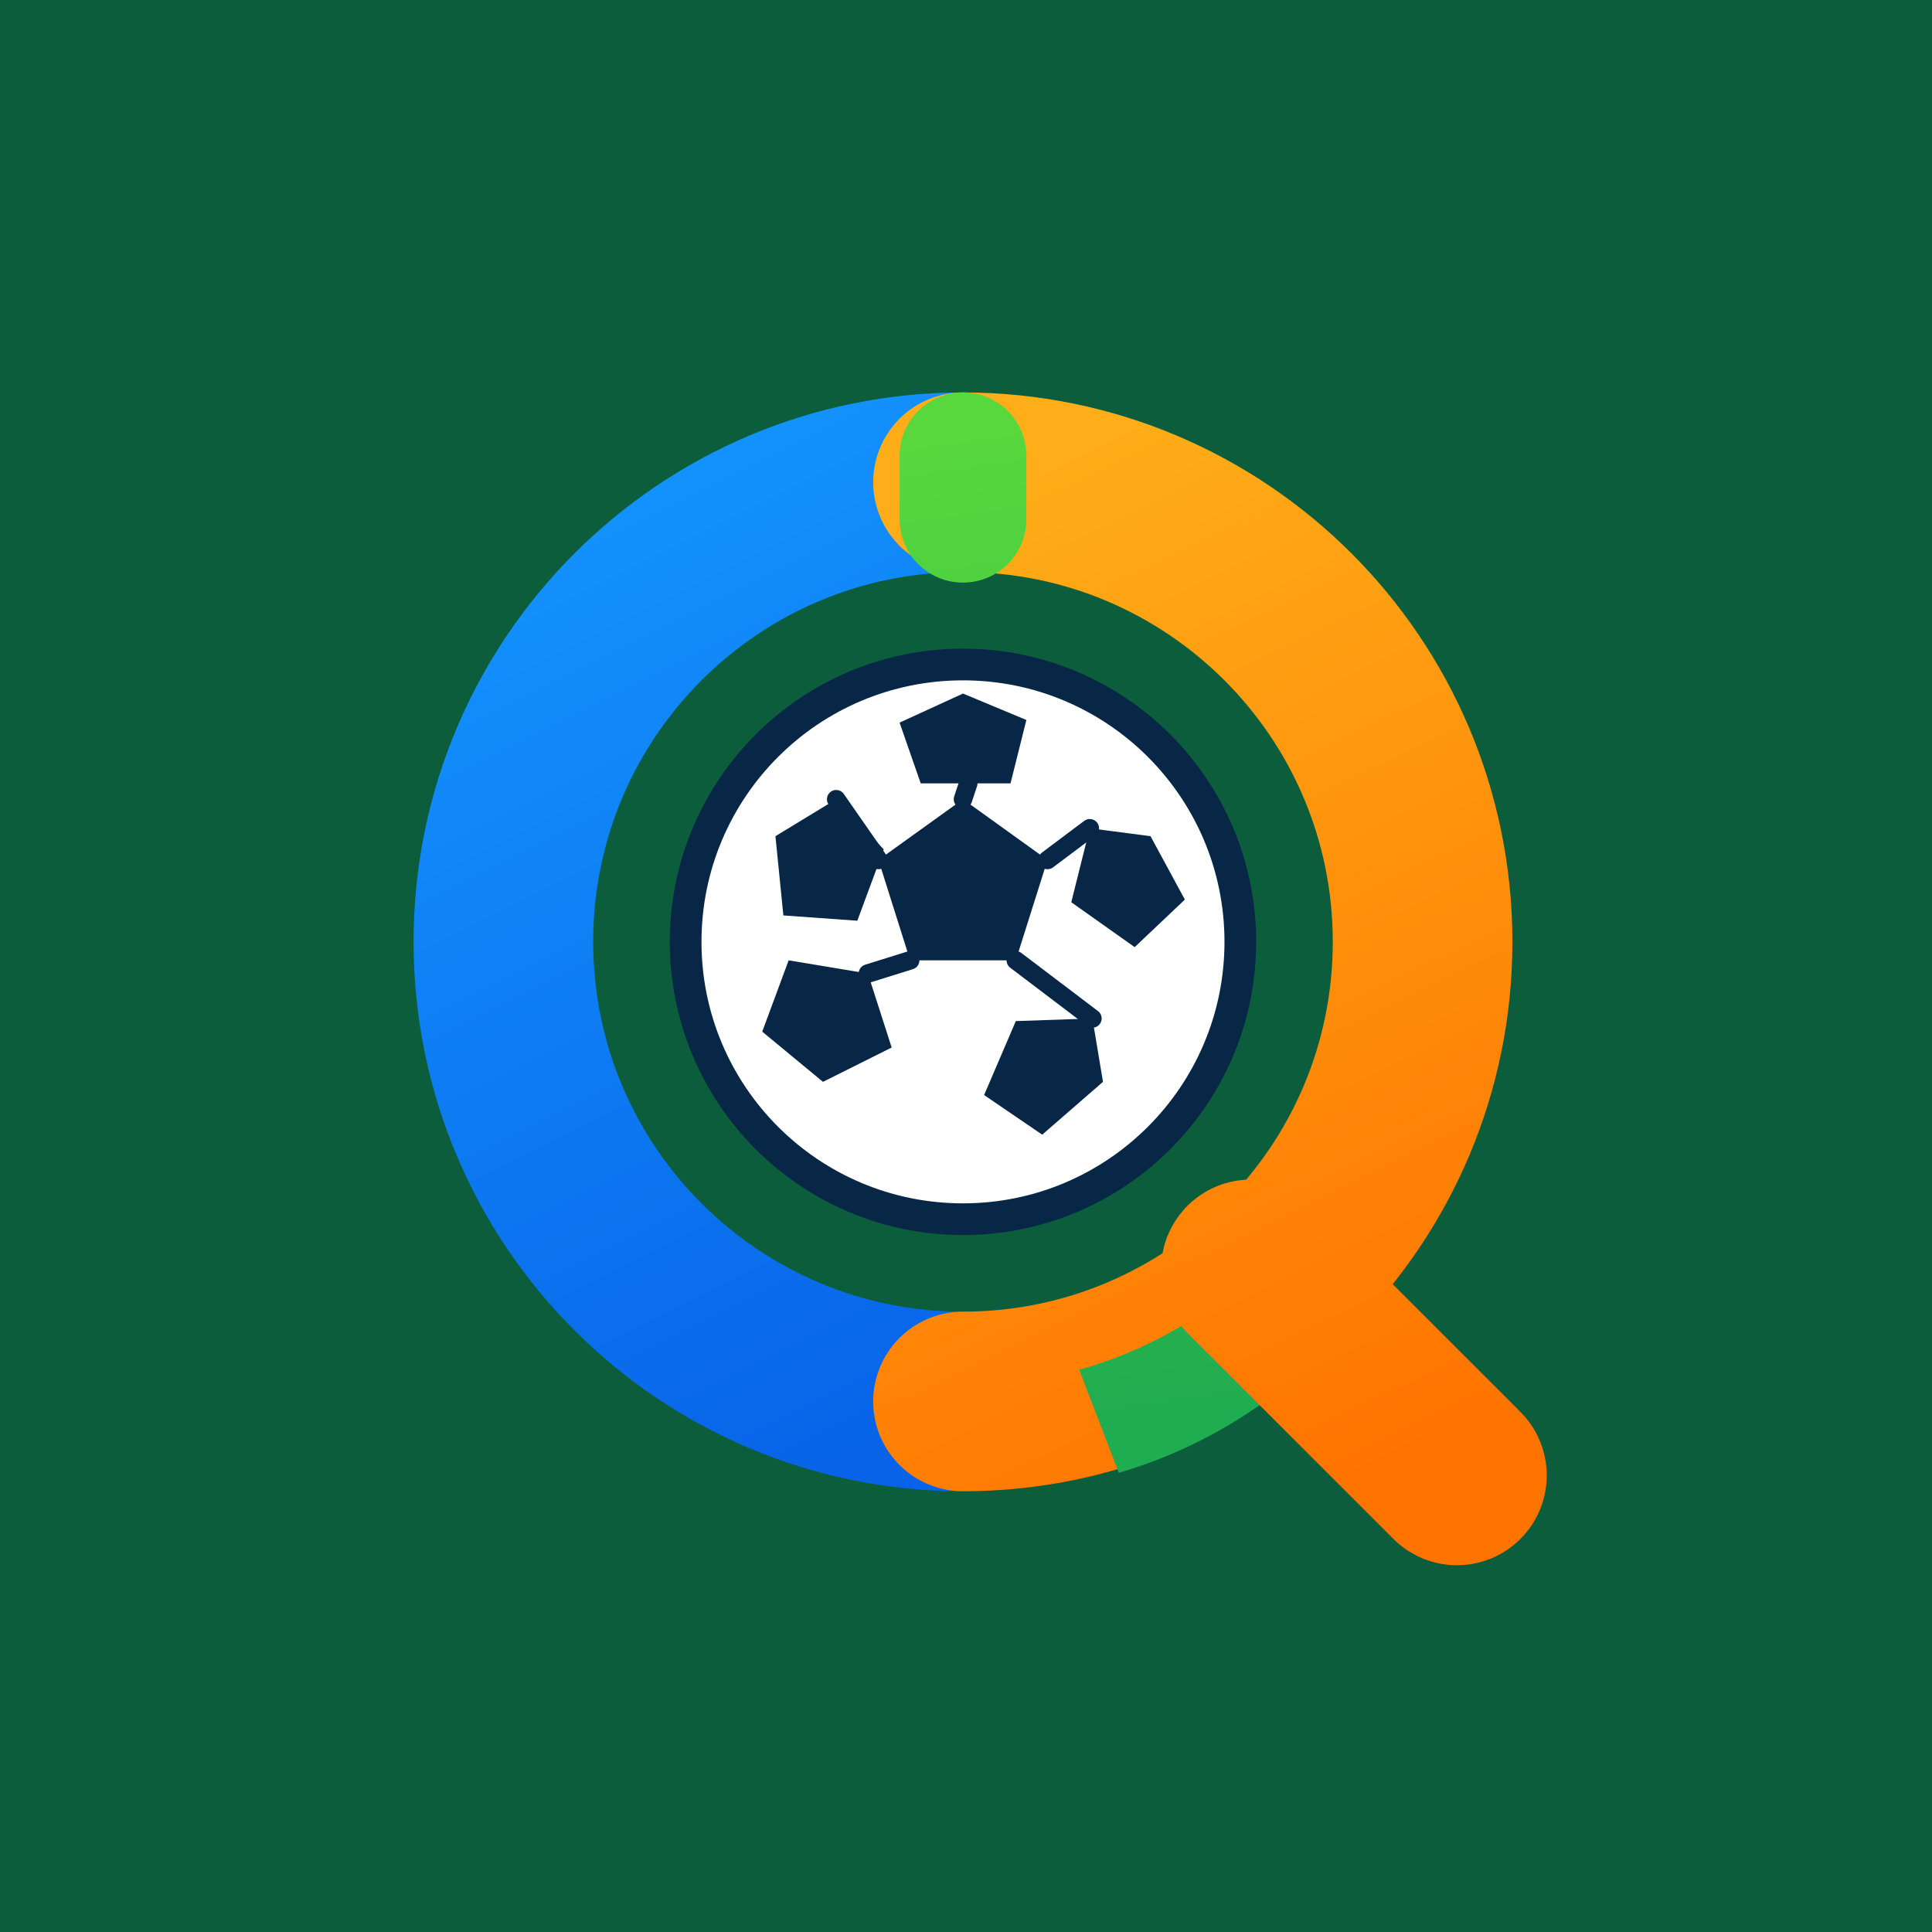
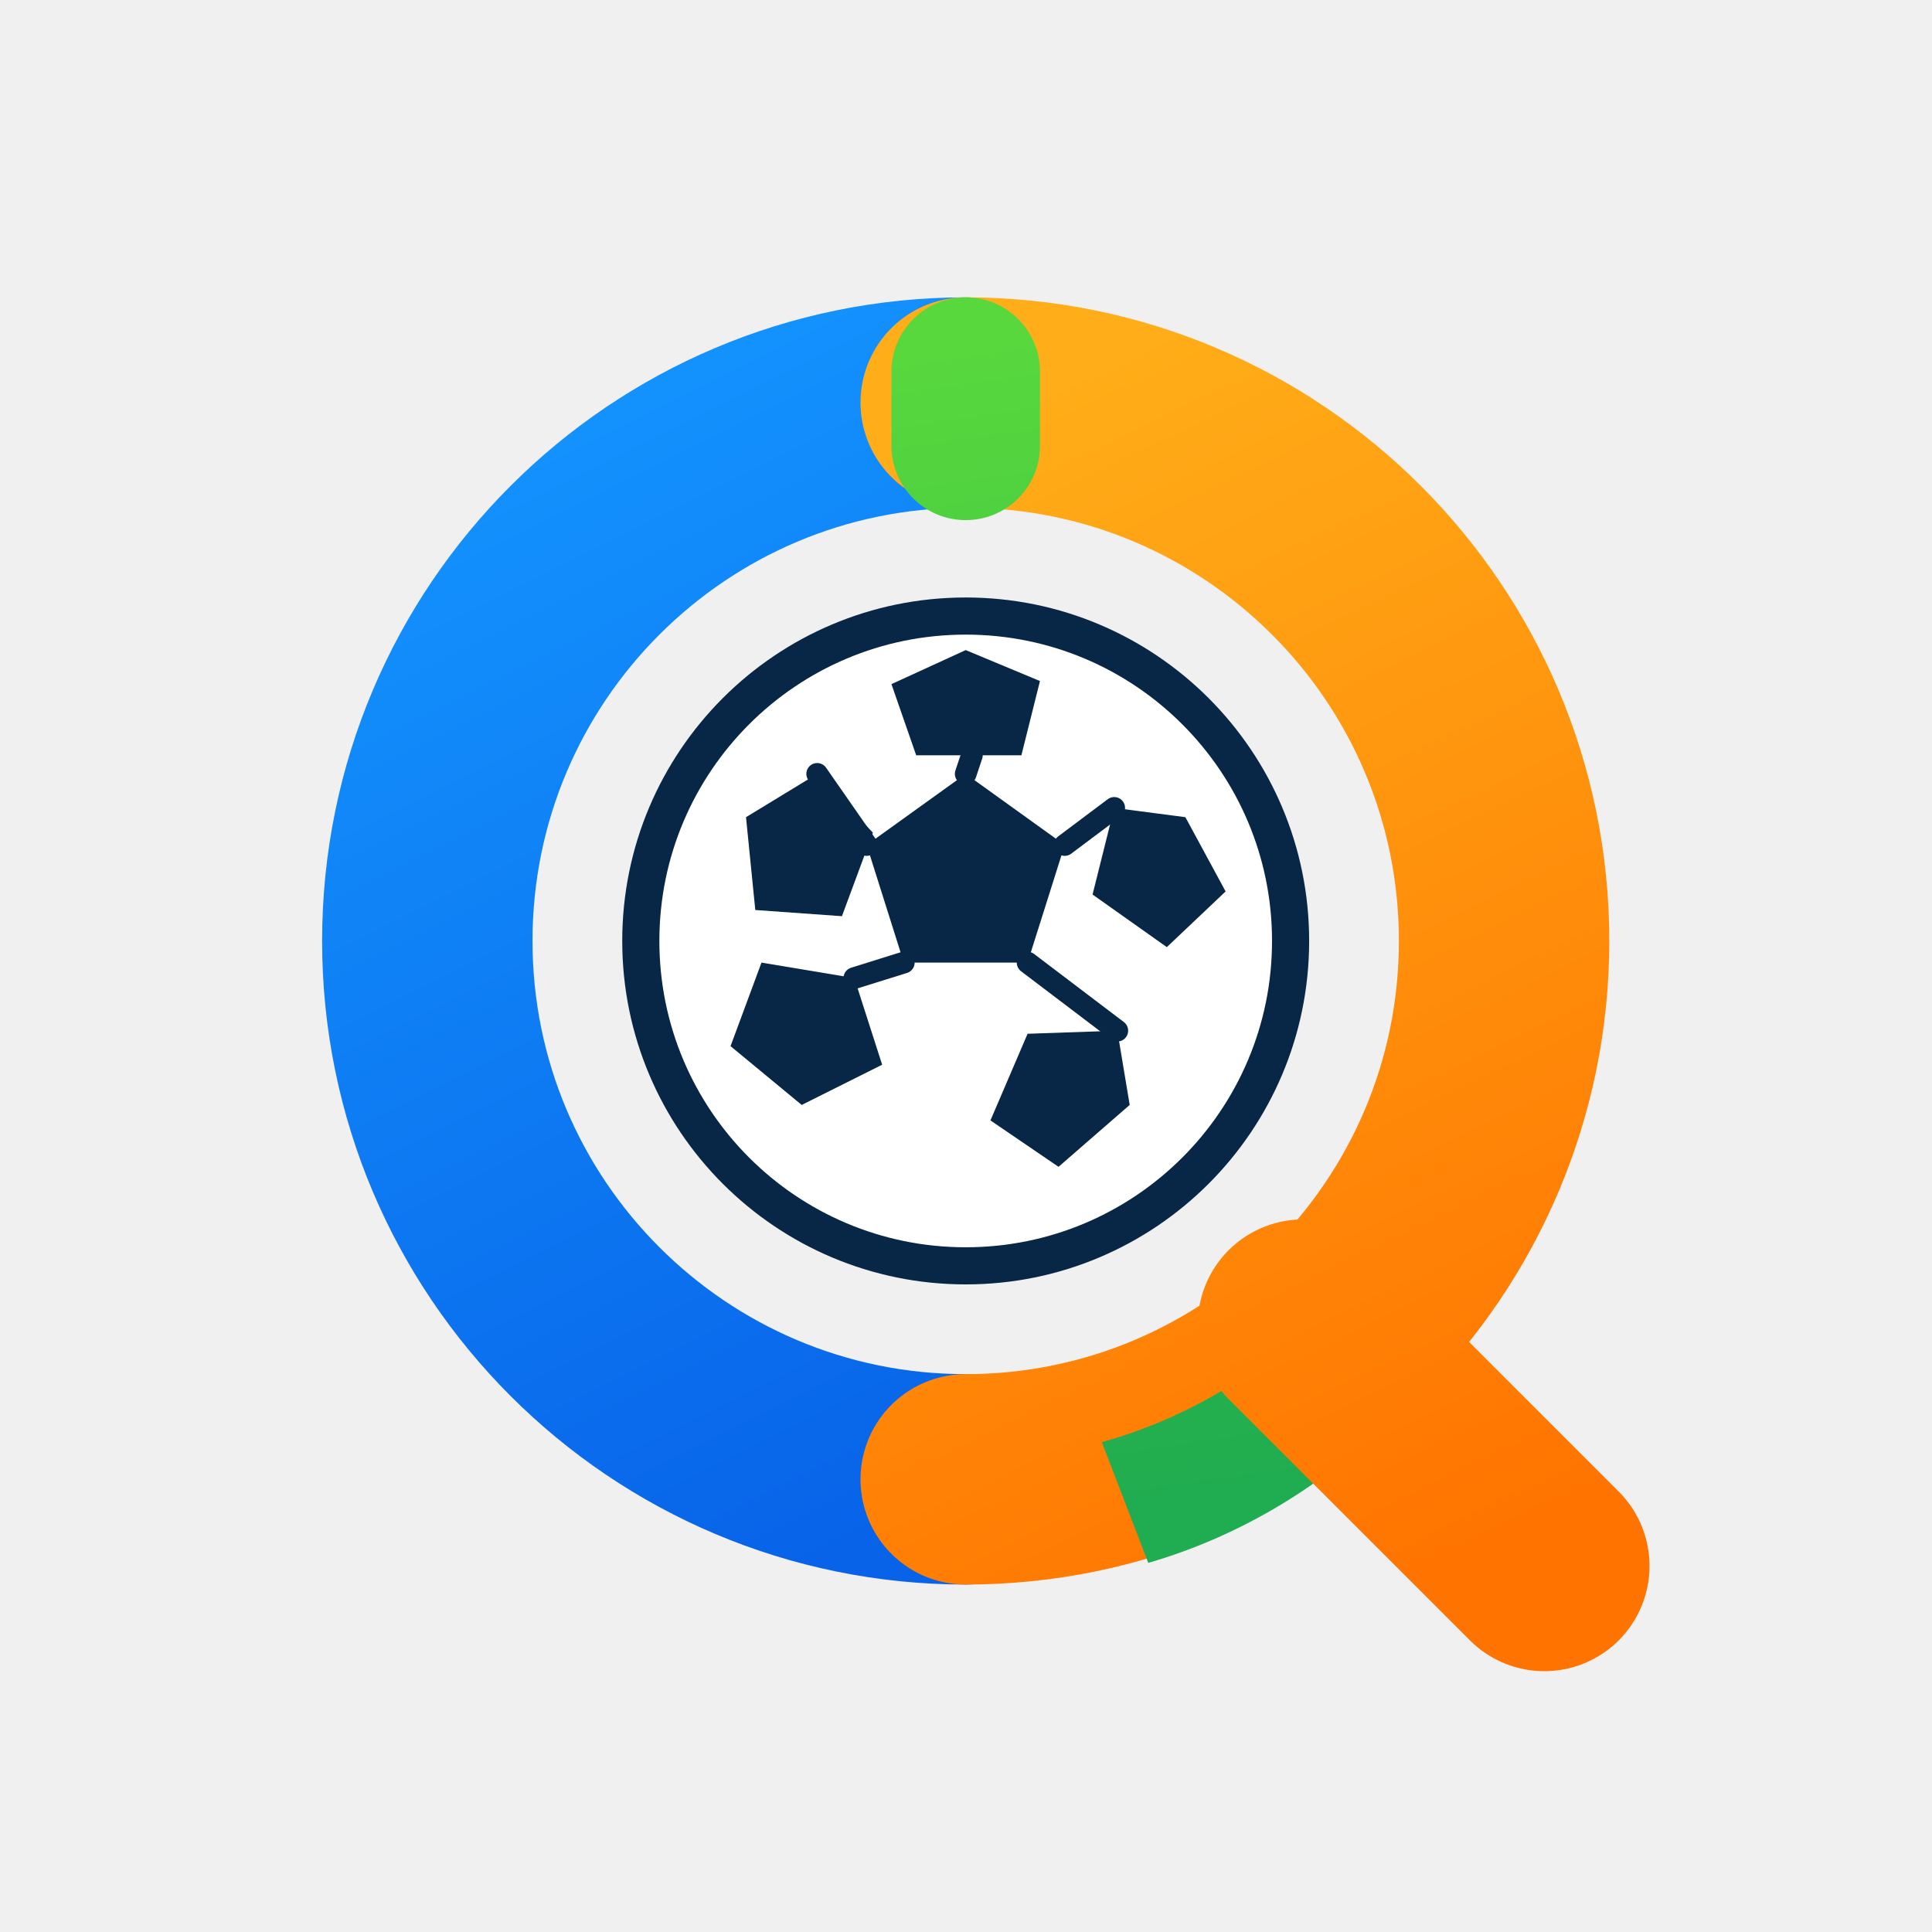
<svg xmlns="http://www.w3.org/2000/svg" viewBox="0 0 512 512" role="img" aria-label="Nuestra Quiniela">
-   <defs>
-     <linearGradient id="blue" x1="70" y1="80" x2="245" y2="430" gradientUnits="userSpaceOnUse">
-       <stop stop-color="#1495ff" />
-       <stop offset="1" stop-color="#0863e8" />
-     </linearGradient>
-     <linearGradient id="orange" x1="270" y1="75" x2="445" y2="440" gradientUnits="userSpaceOnUse">
-       <stop stop-color="#ffad18" />
-       <stop offset="1" stop-color="#ff7300" />
-     </linearGradient>
-     <linearGradient id="green" x1="256" y1="55" x2="310" y2="430" gradientUnits="userSpaceOnUse">
-       <stop stop-color="#58d83d" />
-       <stop offset="1" stop-color="#20ac50" />
-     </linearGradient>
-   </defs>
-   <rect width="512" height="512" fill="#0b5d3b" />
-   <g transform="translate(76 76) scale(.70)">
+   <g transform="translate(46 46) scale(.82)">
+     <defs>
+       <linearGradient id="blue" x1="70" y1="80" x2="245" y2="430" gradientUnits="userSpaceOnUse">
+         <stop stop-color="#1495ff" />
+         <stop offset="1" stop-color="#0863e8" />
+       </linearGradient>
+       <linearGradient id="orange" x1="270" y1="75" x2="445" y2="440" gradientUnits="userSpaceOnUse">
+         <stop stop-color="#ffad18" />
+         <stop offset="1" stop-color="#ff7300" />
+       </linearGradient>
+       <linearGradient id="green" x1="256" y1="55" x2="310" y2="430" gradientUnits="userSpaceOnUse">
+         <stop stop-color="#58d83d" />
+         <stop offset="1" stop-color="#20ac50" />
+       </linearGradient>
+     </defs>
    <path d="M256 74a174 174 0 0 0 0 348" fill="none" stroke="url(#blue)" stroke-width="68" stroke-linecap="round" />
    <path d="M256 74a174 174 0 0 1 0 348" fill="none" stroke="url(#orange)" stroke-width="68" stroke-linecap="round" />
    <rect x="232" y="40" width="48" height="72" rx="24" fill="url(#green)" />
    <path d="M300 410c25-7 48-20 67-38l28 29c-22 22-49 39-80 48z" fill="url(#green)" />
    <path d="M365 372l78 78" fill="none" stroke="url(#orange)" stroke-width="68" stroke-linecap="round" />
    <circle cx="256" cy="248" r="105" fill="#fff" stroke="#082747" stroke-width="12" />
    <polygon points="256,194 288,217 276,255 236,255 224,217" fill="#082747" />
    <polygon points="256,154 280,164 274,188 240,188 232,165" fill="#082747" />
    <polygon points="327,208 340,232 321,250 297,233 304,205" fill="#082747" />
    <polygon points="309,301 286,321 264,306 276,278 305,277" fill="#082747" />
    <polygon points="203,301 180,282 190,255 220,260 229,288" fill="#082747" />
    <polygon points="185,208 208,194 226,213 216,240 188,238" fill="#082747" />
    <g stroke="#082747" stroke-width="7" stroke-linecap="round">
      <path d="M256 194l2-6M288 217l16-12M276 255l29 22M236 255l-16 5M224 217l-16-23" />
    </g>
  </g>
</svg>
